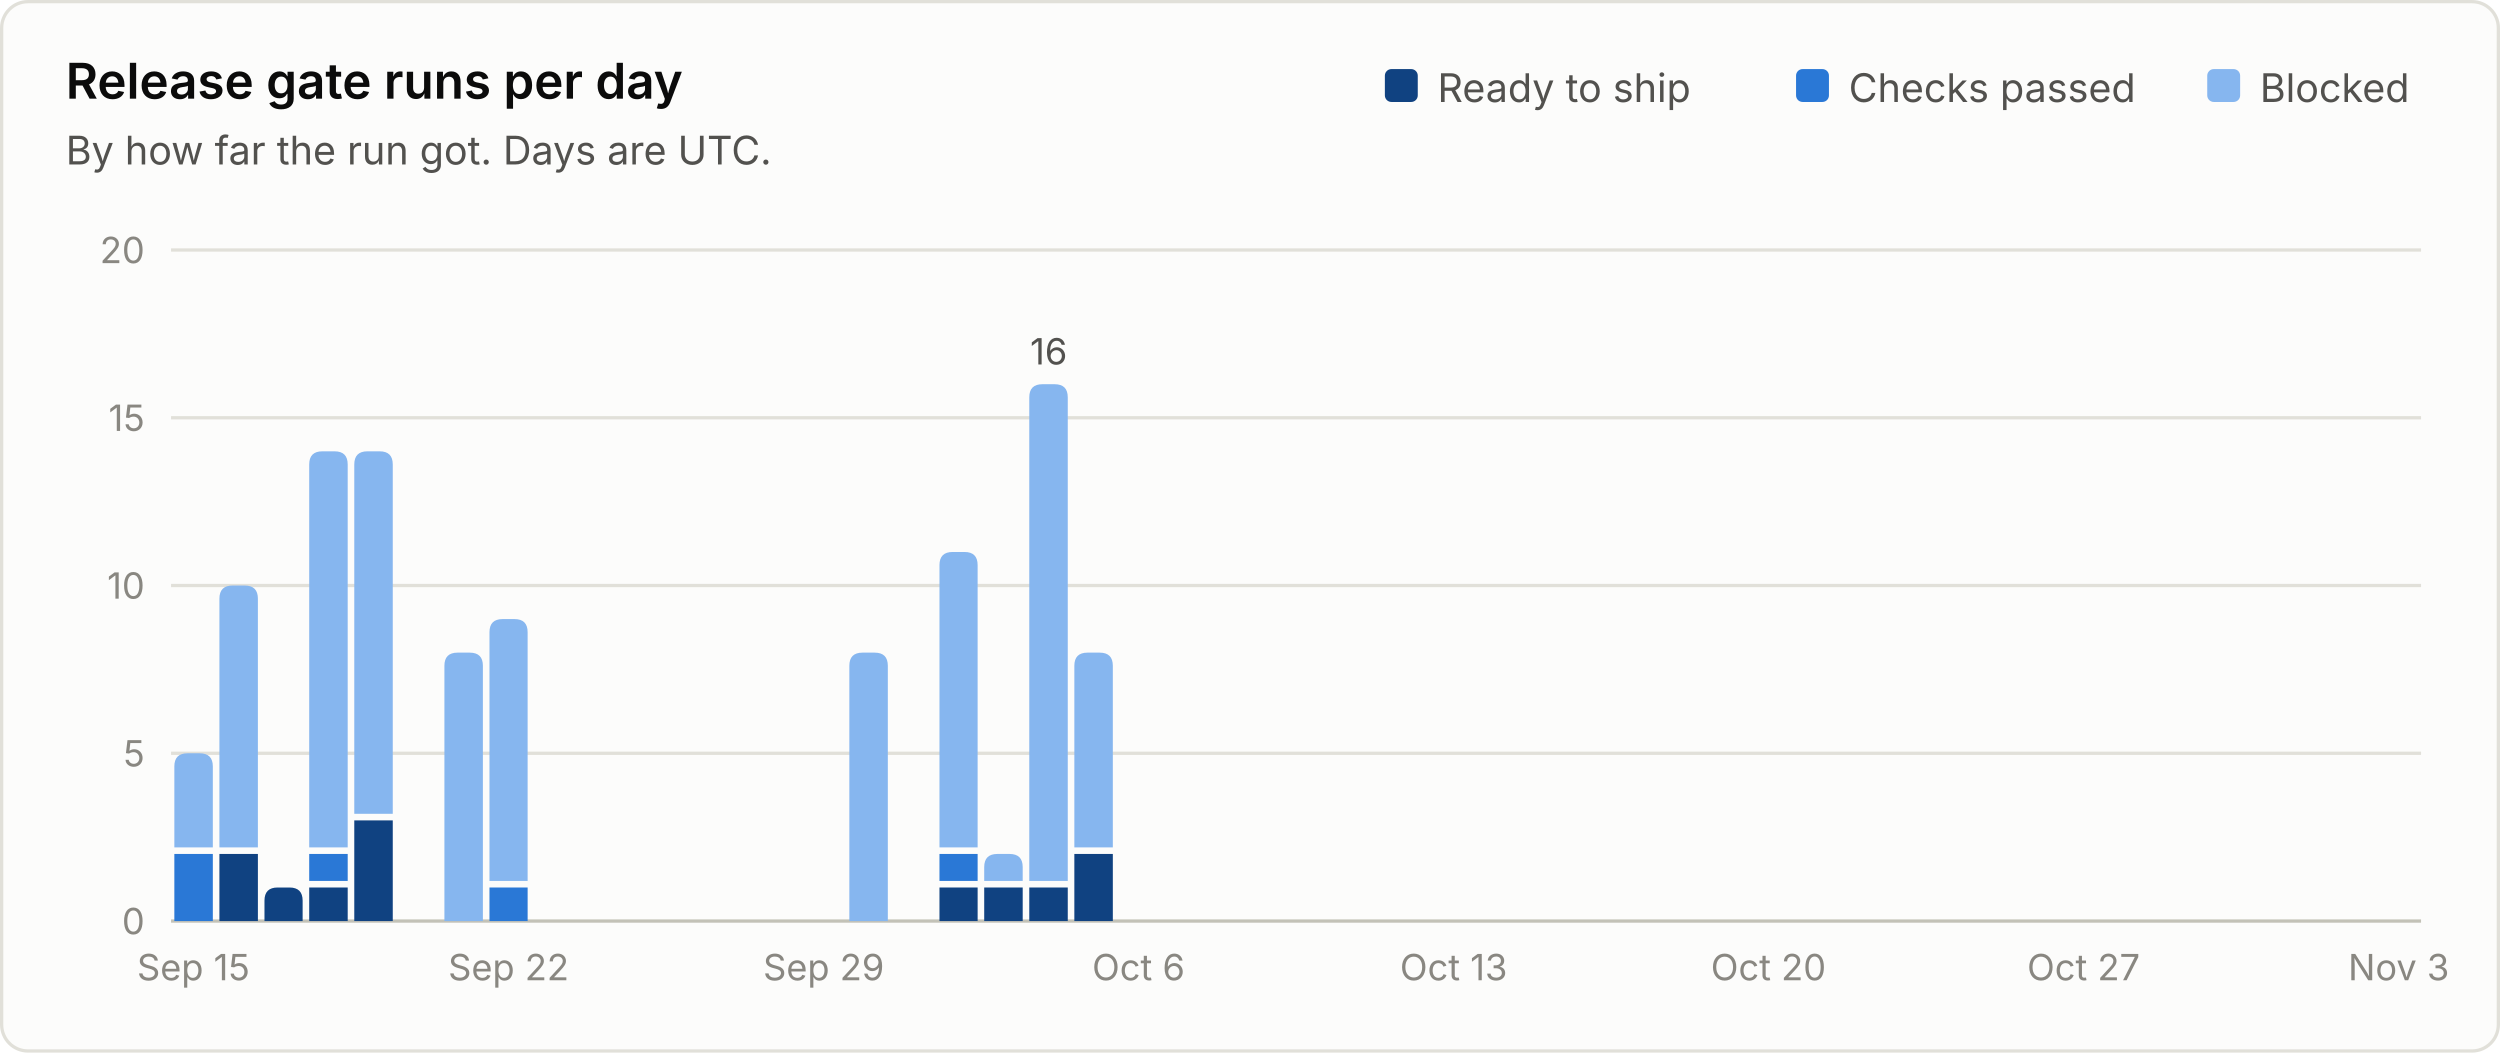
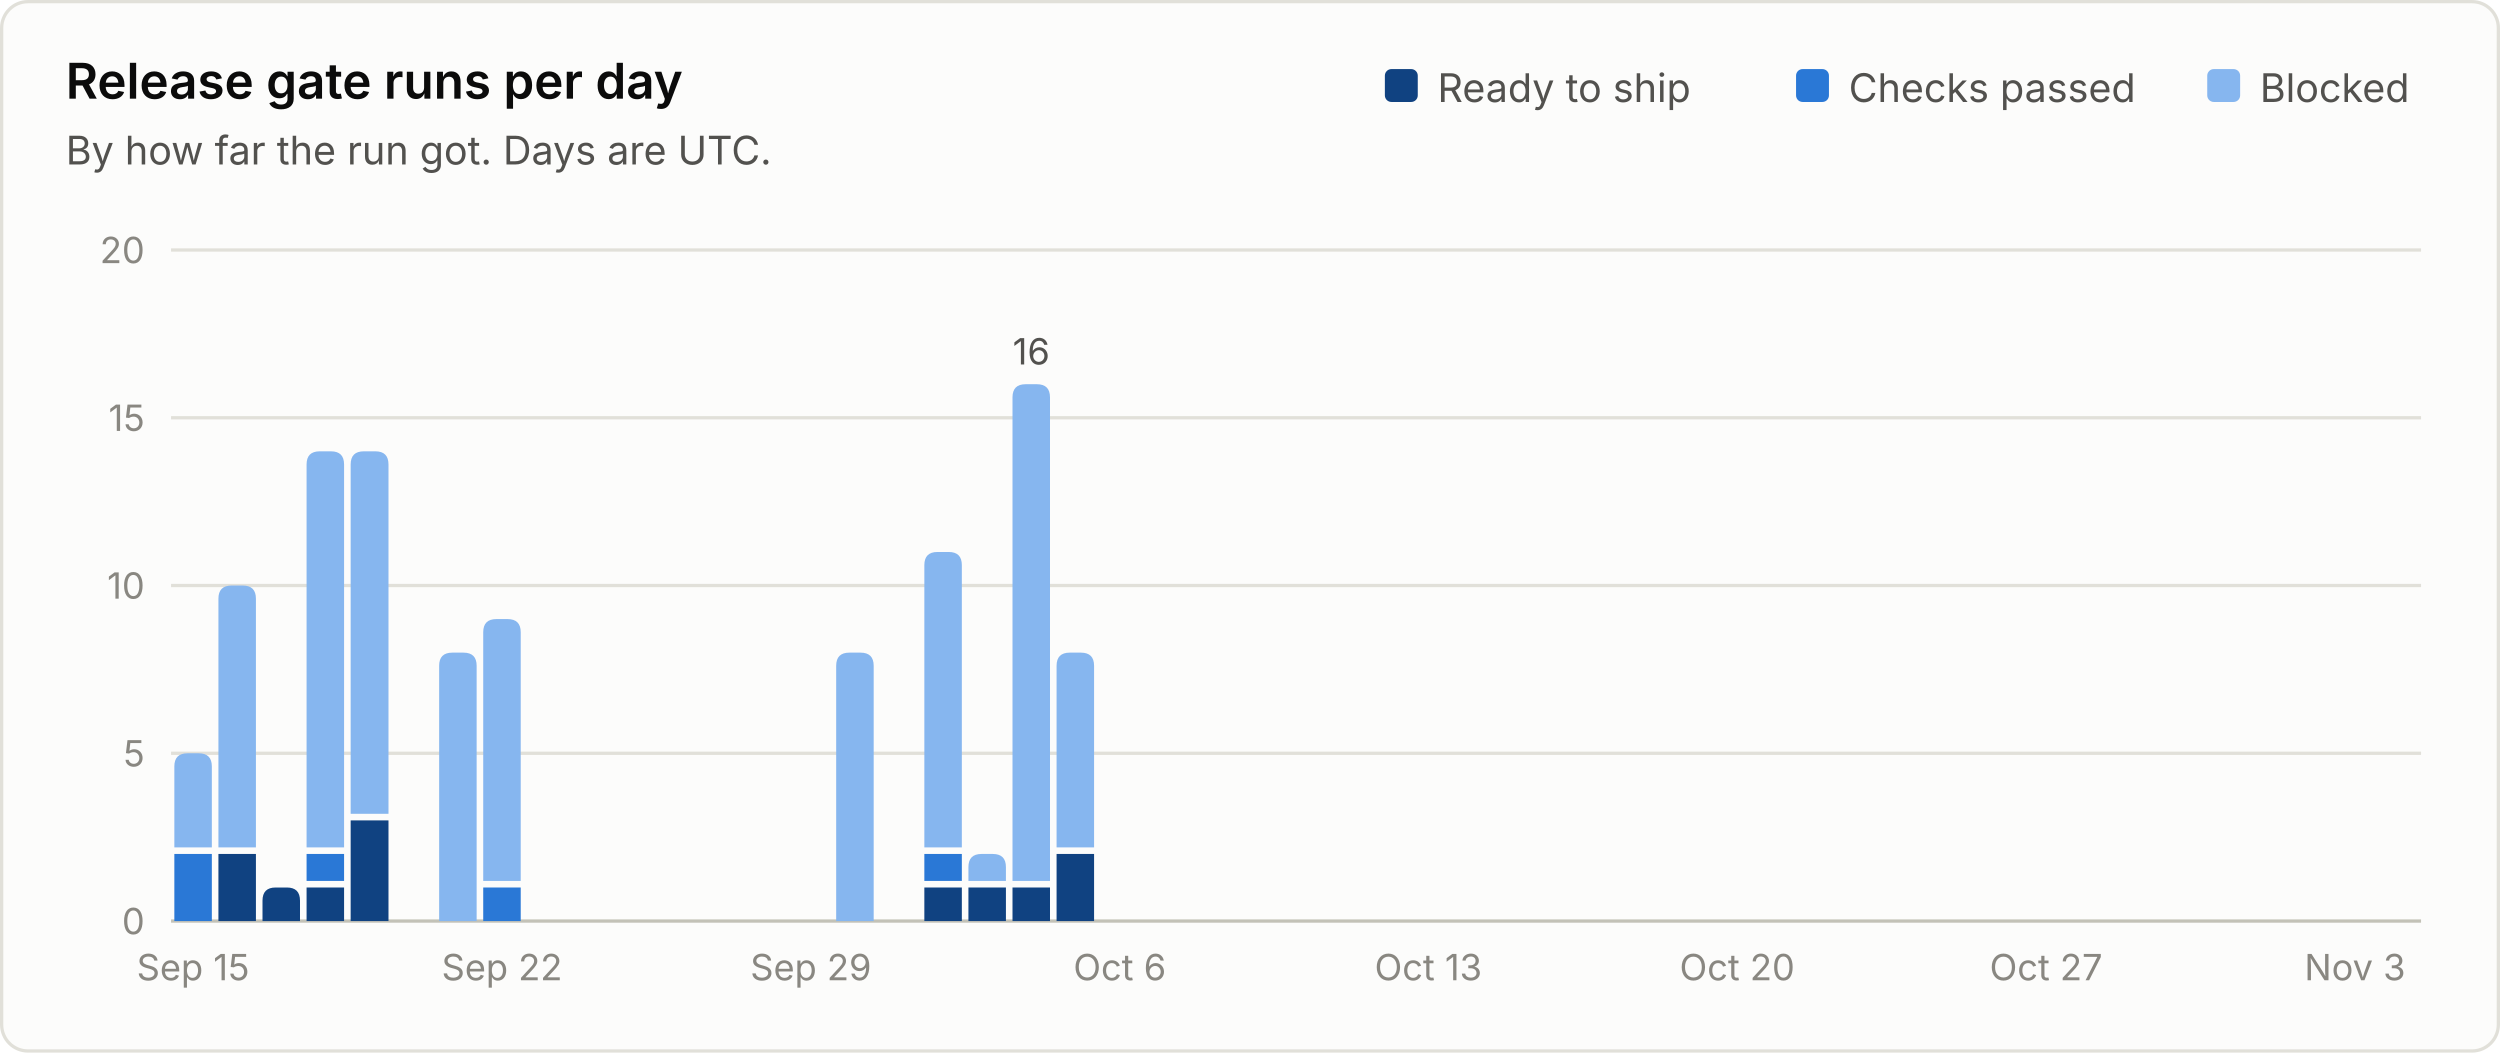
<svg xmlns="http://www.w3.org/2000/svg" viewBox="0 0 760 320" width="760" height="320" role="img" font-family="system-ui, -apple-system, 'Segoe UI', sans-serif">
  <rect x="0.5" y="0.5" width="759" height="319" rx="8" fill="#fcfcfb" stroke="#e1e0d9" />
  <text x="20.0" y="30.0" fill="#0b0b0b" font-size="15" font-weight="600" text-anchor="start">Release gate runs per day</text>
  <text x="20.0" y="50.0" fill="#52514e" font-size="12" font-weight="400" text-anchor="start">By how far the run got. Days are UTC.</text>
  <line x1="52" y1="280.0" x2="736" y2="280.0" stroke="#c3c2b7" stroke-width="1" />
  <text x="44.0" y="284.0" fill="#898781" font-size="11" font-weight="400" text-anchor="end">0</text>
  <line x1="52" y1="229.0" x2="736" y2="229.0" stroke="#e1e0d9" stroke-width="1" />
  <text x="44.0" y="233.0" fill="#898781" font-size="11" font-weight="400" text-anchor="end">5</text>
  <line x1="52" y1="178.0" x2="736" y2="178.0" stroke="#e1e0d9" stroke-width="1" />
  <text x="44.0" y="182.0" fill="#898781" font-size="11" font-weight="400" text-anchor="end">10</text>
  <line x1="52" y1="127.0" x2="736" y2="127.0" stroke="#e1e0d9" stroke-width="1" />
  <text x="44.0" y="131.0" fill="#898781" font-size="11" font-weight="400" text-anchor="end">15</text>
  <line x1="52" y1="76.0" x2="736" y2="76.0" stroke="#e1e0d9" stroke-width="1" />
  <text x="44.0" y="80.0" fill="#898781" font-size="11" font-weight="400" text-anchor="end">20</text>
  <text x="687.0" y="31.0" fill="#52514e" font-size="12" font-weight="400" text-anchor="start">Blocked</text>
  <rect x="671.0" y="21" width="10" height="10" rx="2" fill="#86b6ef" />
  <text x="562.0" y="31.0" fill="#52514e" font-size="12" font-weight="400" text-anchor="start">Checks passed</text>
  <rect x="546.0" y="21" width="10" height="10" rx="2" fill="#2a78d6" />
  <text x="437.0" y="31.0" fill="#52514e" font-size="12" font-weight="400" text-anchor="start">Ready to ship</text>
  <rect x="421.0" y="21" width="10" height="10" rx="2" fill="#104281" />
-   <path d="M53.0 280.0 V259.6 Q53.0 259.6 53.0 259.6 H64.7 Q64.7 259.6 64.7 259.6 V280.0 Z" fill="#2a78d6" />
-   <path d="M53.0 257.6 V233.0 Q53.0 229.0 57.0 229.0 H60.7 Q64.7 229.0 64.7 233.0 V257.6 Z" fill="#86b6ef" />
-   <text x="58.8" y="298.0" fill="#898781" font-size="11" font-weight="400" text-anchor="middle">Sep 15</text>
-   <path d="M66.7 280.0 V259.6 Q66.7 259.6 66.7 259.6 H78.4 Q78.4 259.6 78.4 259.6 V280.0 Z" fill="#104281" />
-   <path d="M66.7 257.6 V182.0 Q66.7 178.0 70.7 178.0 H74.4 Q78.4 178.0 78.4 182.0 V257.6 Z" fill="#86b6ef" />
-   <path d="M80.4 280.0 V273.8 Q80.4 269.8 84.4 269.8 H88.0 Q92.0 269.8 92.0 273.8 V280.0 Z" fill="#104281" />
-   <path d="M94.0 280.0 V269.8 Q94.0 269.8 94.0 269.8 H105.7 Q105.7 269.8 105.7 269.8 V280.0 Z" fill="#104281" />
-   <path d="M94.0 267.8 V259.6 Q94.0 259.6 94.0 259.6 H105.7 Q105.7 259.6 105.7 259.6 V267.8 Z" fill="#2a78d6" />
-   <path d="M94.0 257.6 V141.2 Q94.0 137.2 98.0 137.2 H101.7 Q105.7 137.2 105.7 141.2 V257.6 Z" fill="#86b6ef" />
-   <path d="M107.7 280.0 V249.4 Q107.7 249.4 107.7 249.4 H119.4 Q119.4 249.4 119.4 249.4 V280.0 Z" fill="#104281" />
-   <path d="M107.7 247.4 V141.2 Q107.7 137.2 111.7 137.2 H115.4 Q119.4 137.2 119.4 141.2 V247.4 Z" fill="#86b6ef" />
-   <path d="M135.1 280.0 V202.4 Q135.1 198.4 139.1 198.4 H142.8 Q146.8 198.4 146.8 202.4 V280.0 Z" fill="#86b6ef" />
-   <path d="M148.8 280.0 V269.8 Q148.8 269.8 148.8 269.8 H160.4 Q160.4 269.8 160.4 269.8 V280.0 Z" fill="#2a78d6" />
-   <path d="M148.8 267.8 V192.2 Q148.8 188.2 152.8 188.2 H156.4 Q160.4 188.2 160.4 192.2 V267.8 Z" fill="#86b6ef" />
-   <text x="154.6" y="298.0" fill="#898781" font-size="11" font-weight="400" text-anchor="middle">Sep 22</text>
-   <text x="250.4" y="298.0" fill="#898781" font-size="11" font-weight="400" text-anchor="middle">Sep 29</text>
-   <path d="M258.2 280.0 V202.4 Q258.2 198.4 262.2 198.4 H265.9 Q269.9 198.4 269.9 202.4 V280.0 Z" fill="#86b6ef" />
-   <path d="M285.6 280.0 V269.8 Q285.6 269.8 285.6 269.8 H297.2 Q297.2 269.8 297.2 269.8 V280.0 Z" fill="#104281" />
-   <path d="M285.6 267.8 V259.6 Q285.6 259.6 285.6 259.6 H297.2 Q297.2 259.6 297.2 259.6 V267.8 Z" fill="#2a78d6" />
-   <path d="M285.6 257.6 V171.8 Q285.6 167.8 289.6 167.8 H293.2 Q297.2 167.8 297.2 171.8 V257.6 Z" fill="#86b6ef" />
-   <path d="M299.2 280.0 V269.8 Q299.2 269.8 299.2 269.8 H310.9 Q310.9 269.8 310.9 269.8 V280.0 Z" fill="#104281" />
-   <path d="M299.2 267.8 V263.6 Q299.2 259.6 303.2 259.6 H306.9 Q310.9 259.6 310.9 263.6 V267.8 Z" fill="#86b6ef" />
-   <path d="M312.9 280.0 V269.8 Q312.9 269.8 312.9 269.8 H324.6 Q324.6 269.8 324.6 269.8 V280.0 Z" fill="#104281" />
-   <path d="M312.9 267.8 V120.8 Q312.9 116.8 316.9 116.8 H320.6 Q324.6 116.8 324.6 120.8 V267.8 Z" fill="#86b6ef" />
-   <text x="318.8" y="110.8" fill="#52514e" font-size="11" font-weight="400" text-anchor="middle">16</text>
-   <path d="M326.6 280.0 V259.6 Q326.6 259.6 326.6 259.6 H338.3 Q338.3 259.6 338.3 259.6 V280.0 Z" fill="#104281" />
-   <path d="M326.6 257.6 V202.4 Q326.6 198.4 330.6 198.4 H334.3 Q338.3 198.4 338.3 202.4 V257.6 Z" fill="#86b6ef" />
-   <text x="346.1" y="298.0" fill="#898781" font-size="11" font-weight="400" text-anchor="middle">Oct 6</text>
-   <text x="441.9" y="298.0" fill="#898781" font-size="11" font-weight="400" text-anchor="middle">Oct 13</text>
-   <text x="537.6" y="298.0" fill="#898781" font-size="11" font-weight="400" text-anchor="middle">Oct 20</text>
-   <text x="633.4" y="298.0" fill="#898781" font-size="11" font-weight="400" text-anchor="middle">Oct 27</text>
-   <text x="729.2" y="298.0" fill="#898781" font-size="11" font-weight="400" text-anchor="middle">Nov 3</text>
+   <path d="M53.0 280.0 V259.6 Q53.0 259.6 53.0 259.6 H64.4 Q64.4 259.6 64.4 259.6 V280.0 Z" fill="#2a78d6" />
+   <path d="M53.0 257.6 V233.0 Q53.0 229.0 57.0 229.0 H60.4 Q64.4 229.0 64.4 233.0 V257.6 Z" fill="#86b6ef" />
+   <text x="58.7" y="298.0" fill="#898781" font-size="11" font-weight="400" text-anchor="middle">Sep 15</text>
+   <path d="M66.4 280.0 V259.6 Q66.4 259.6 66.4 259.6 H77.8 Q77.8 259.6 77.8 259.6 V280.0 Z" fill="#104281" />
+   <path d="M66.4 257.6 V182.0 Q66.4 178.0 70.4 178.0 H73.8 Q77.8 178.0 77.8 182.0 V257.6 Z" fill="#86b6ef" />
+   <path d="M79.8 280.0 V273.8 Q79.8 269.8 83.8 269.8 H87.2 Q91.2 269.8 91.2 273.8 V280.0 Z" fill="#104281" />
+   <path d="M93.2 280.0 V269.8 Q93.2 269.8 93.2 269.8 H104.6 Q104.6 269.8 104.6 269.8 V280.0 Z" fill="#104281" />
+   <path d="M93.2 267.8 V259.6 Q93.2 259.6 93.2 259.6 H104.6 Q104.6 259.6 104.6 259.6 V267.8 Z" fill="#2a78d6" />
+   <path d="M93.2 257.6 V141.2 Q93.2 137.2 97.2 137.2 H100.6 Q104.6 137.2 104.6 141.2 V257.6 Z" fill="#86b6ef" />
+   <path d="M106.6 280.0 V249.4 Q106.6 249.4 106.6 249.4 H118.1 Q118.1 249.4 118.1 249.4 V280.0 Z" fill="#104281" />
+   <path d="M106.6 247.4 V141.2 Q106.6 137.2 110.6 137.2 H114.1 Q118.1 137.2 118.1 141.2 V247.4 Z" fill="#86b6ef" />
+   <path d="M133.5 280.0 V202.4 Q133.5 198.4 137.5 198.4 H140.9 Q144.9 198.4 144.9 202.4 V280.0 Z" fill="#86b6ef" />
+   <path d="M146.9 280.0 V269.8 Q146.9 269.8 146.9 269.8 H158.3 Q158.3 269.8 158.3 269.8 V280.0 Z" fill="#2a78d6" />
+   <path d="M146.9 267.8 V192.2 Q146.9 188.2 150.9 188.2 H154.3 Q158.3 188.2 158.3 192.2 V267.8 Z" fill="#86b6ef" />
+   <text x="152.6" y="298.0" fill="#898781" font-size="11" font-weight="400" text-anchor="middle">Sep 22</text>
+   <text x="246.5" y="298.0" fill="#898781" font-size="11" font-weight="400" text-anchor="middle">Sep 29</text>
+   <path d="M254.2 280.0 V202.4 Q254.2 198.4 258.2 198.4 H261.6 Q265.6 198.4 265.6 202.4 V280.0 Z" fill="#86b6ef" />
+   <path d="M281.0 280.0 V269.8 Q281.0 269.8 281.0 269.8 H292.4 Q292.4 269.8 292.4 269.8 V280.0 Z" fill="#104281" />
+   <path d="M281.0 267.8 V259.6 Q281.0 259.6 281.0 259.6 H292.4 Q292.4 259.6 292.4 259.6 V267.8 Z" fill="#2a78d6" />
+   <path d="M281.0 257.6 V171.8 Q281.0 167.8 285.0 167.8 H288.4 Q292.4 167.8 292.4 171.8 V257.6 Z" fill="#86b6ef" />
+   <path d="M294.4 280.0 V269.8 Q294.4 269.8 294.4 269.8 H305.8 Q305.8 269.8 305.8 269.8 V280.0 Z" fill="#104281" />
+   <path d="M294.4 267.8 V263.6 Q294.4 259.6 298.4 259.6 H301.8 Q305.8 259.6 305.8 263.6 V267.8 Z" fill="#86b6ef" />
+   <path d="M307.8 280.0 V269.8 Q307.8 269.8 307.8 269.8 H319.2 Q319.2 269.8 319.2 269.8 V280.0 Z" fill="#104281" />
+   <path d="M307.8 267.8 V120.8 Q307.8 116.8 311.8 116.8 H315.2 Q319.2 116.8 319.2 120.8 V267.8 Z" fill="#86b6ef" />
+   <text x="313.5" y="110.8" fill="#52514e" font-size="11" font-weight="400" text-anchor="middle">16</text>
+   <path d="M321.2 280.0 V259.6 Q321.2 259.6 321.2 259.6 H332.6 Q332.6 259.6 332.6 259.6 V280.0 Z" fill="#104281" />
+   <path d="M321.2 257.6 V202.4 Q321.2 198.4 325.2 198.4 H328.6 Q332.6 198.4 332.6 202.4 V257.6 Z" fill="#86b6ef" />
+   <text x="340.4" y="298.0" fill="#898781" font-size="11" font-weight="400" text-anchor="middle">Oct 6</text>
+   <text x="434.2" y="298.0" fill="#898781" font-size="11" font-weight="400" text-anchor="middle">Oct 13</text>
+   <text x="528.1" y="298.0" fill="#898781" font-size="11" font-weight="400" text-anchor="middle">Oct 20</text>
+   <text x="622.0" y="298.0" fill="#898781" font-size="11" font-weight="400" text-anchor="middle">Oct 27</text>
+   <text x="715.9" y="298.0" fill="#898781" font-size="11" font-weight="400" text-anchor="middle">Nov 3</text>
</svg>
